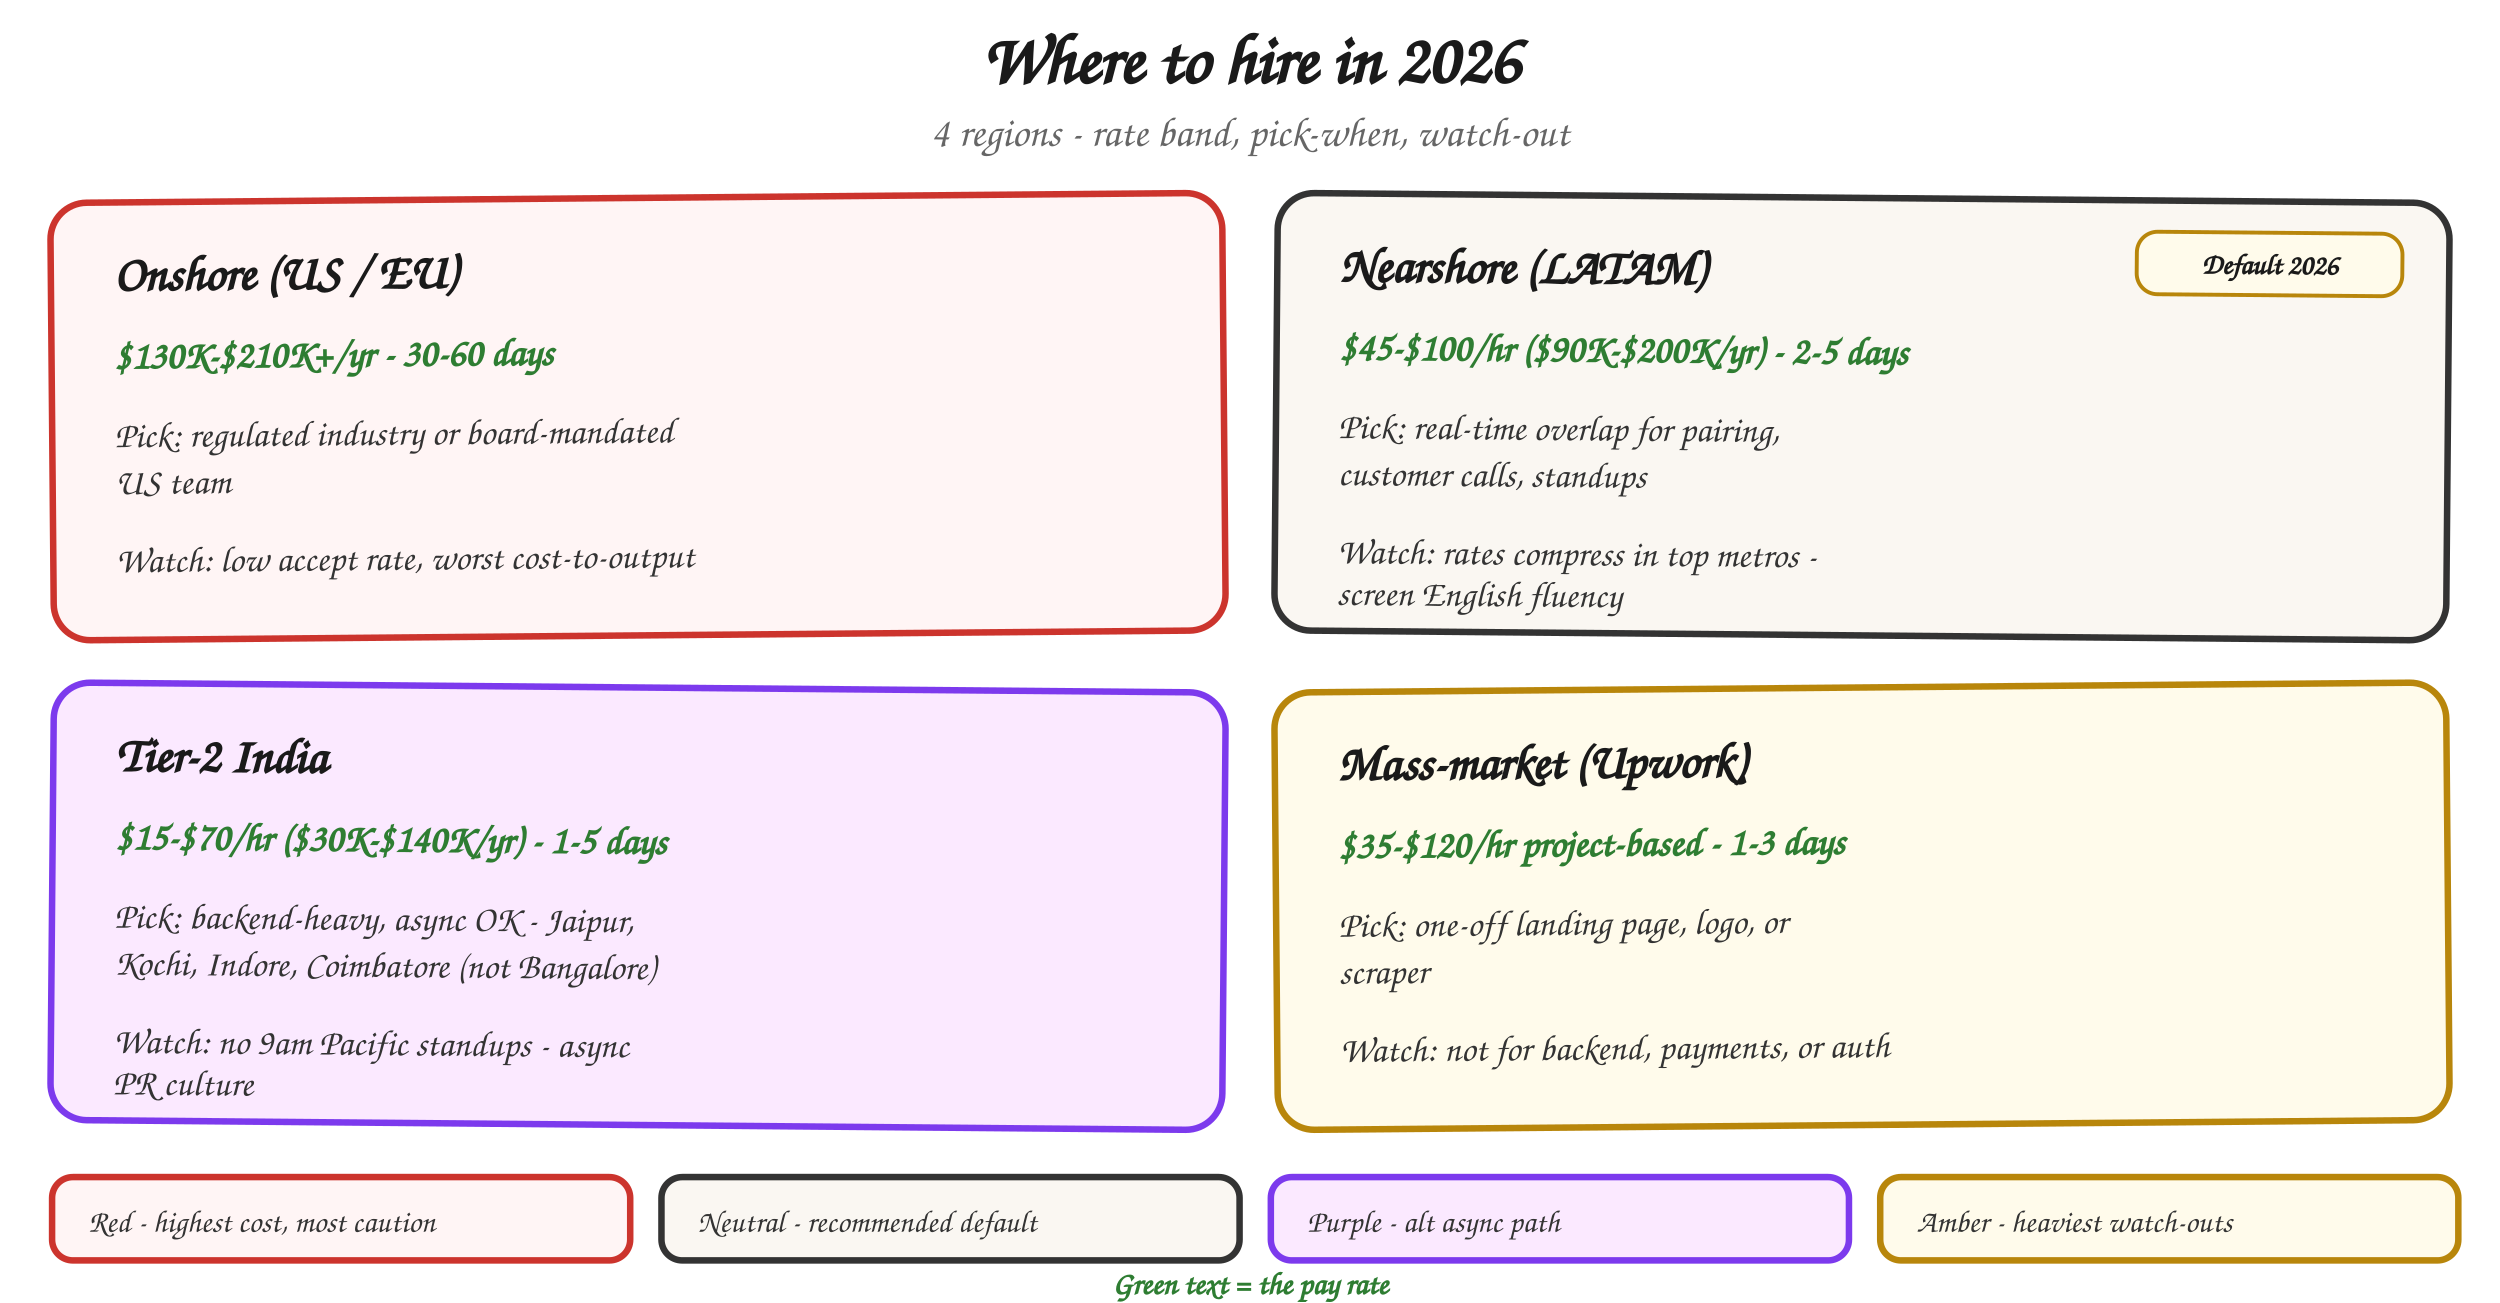
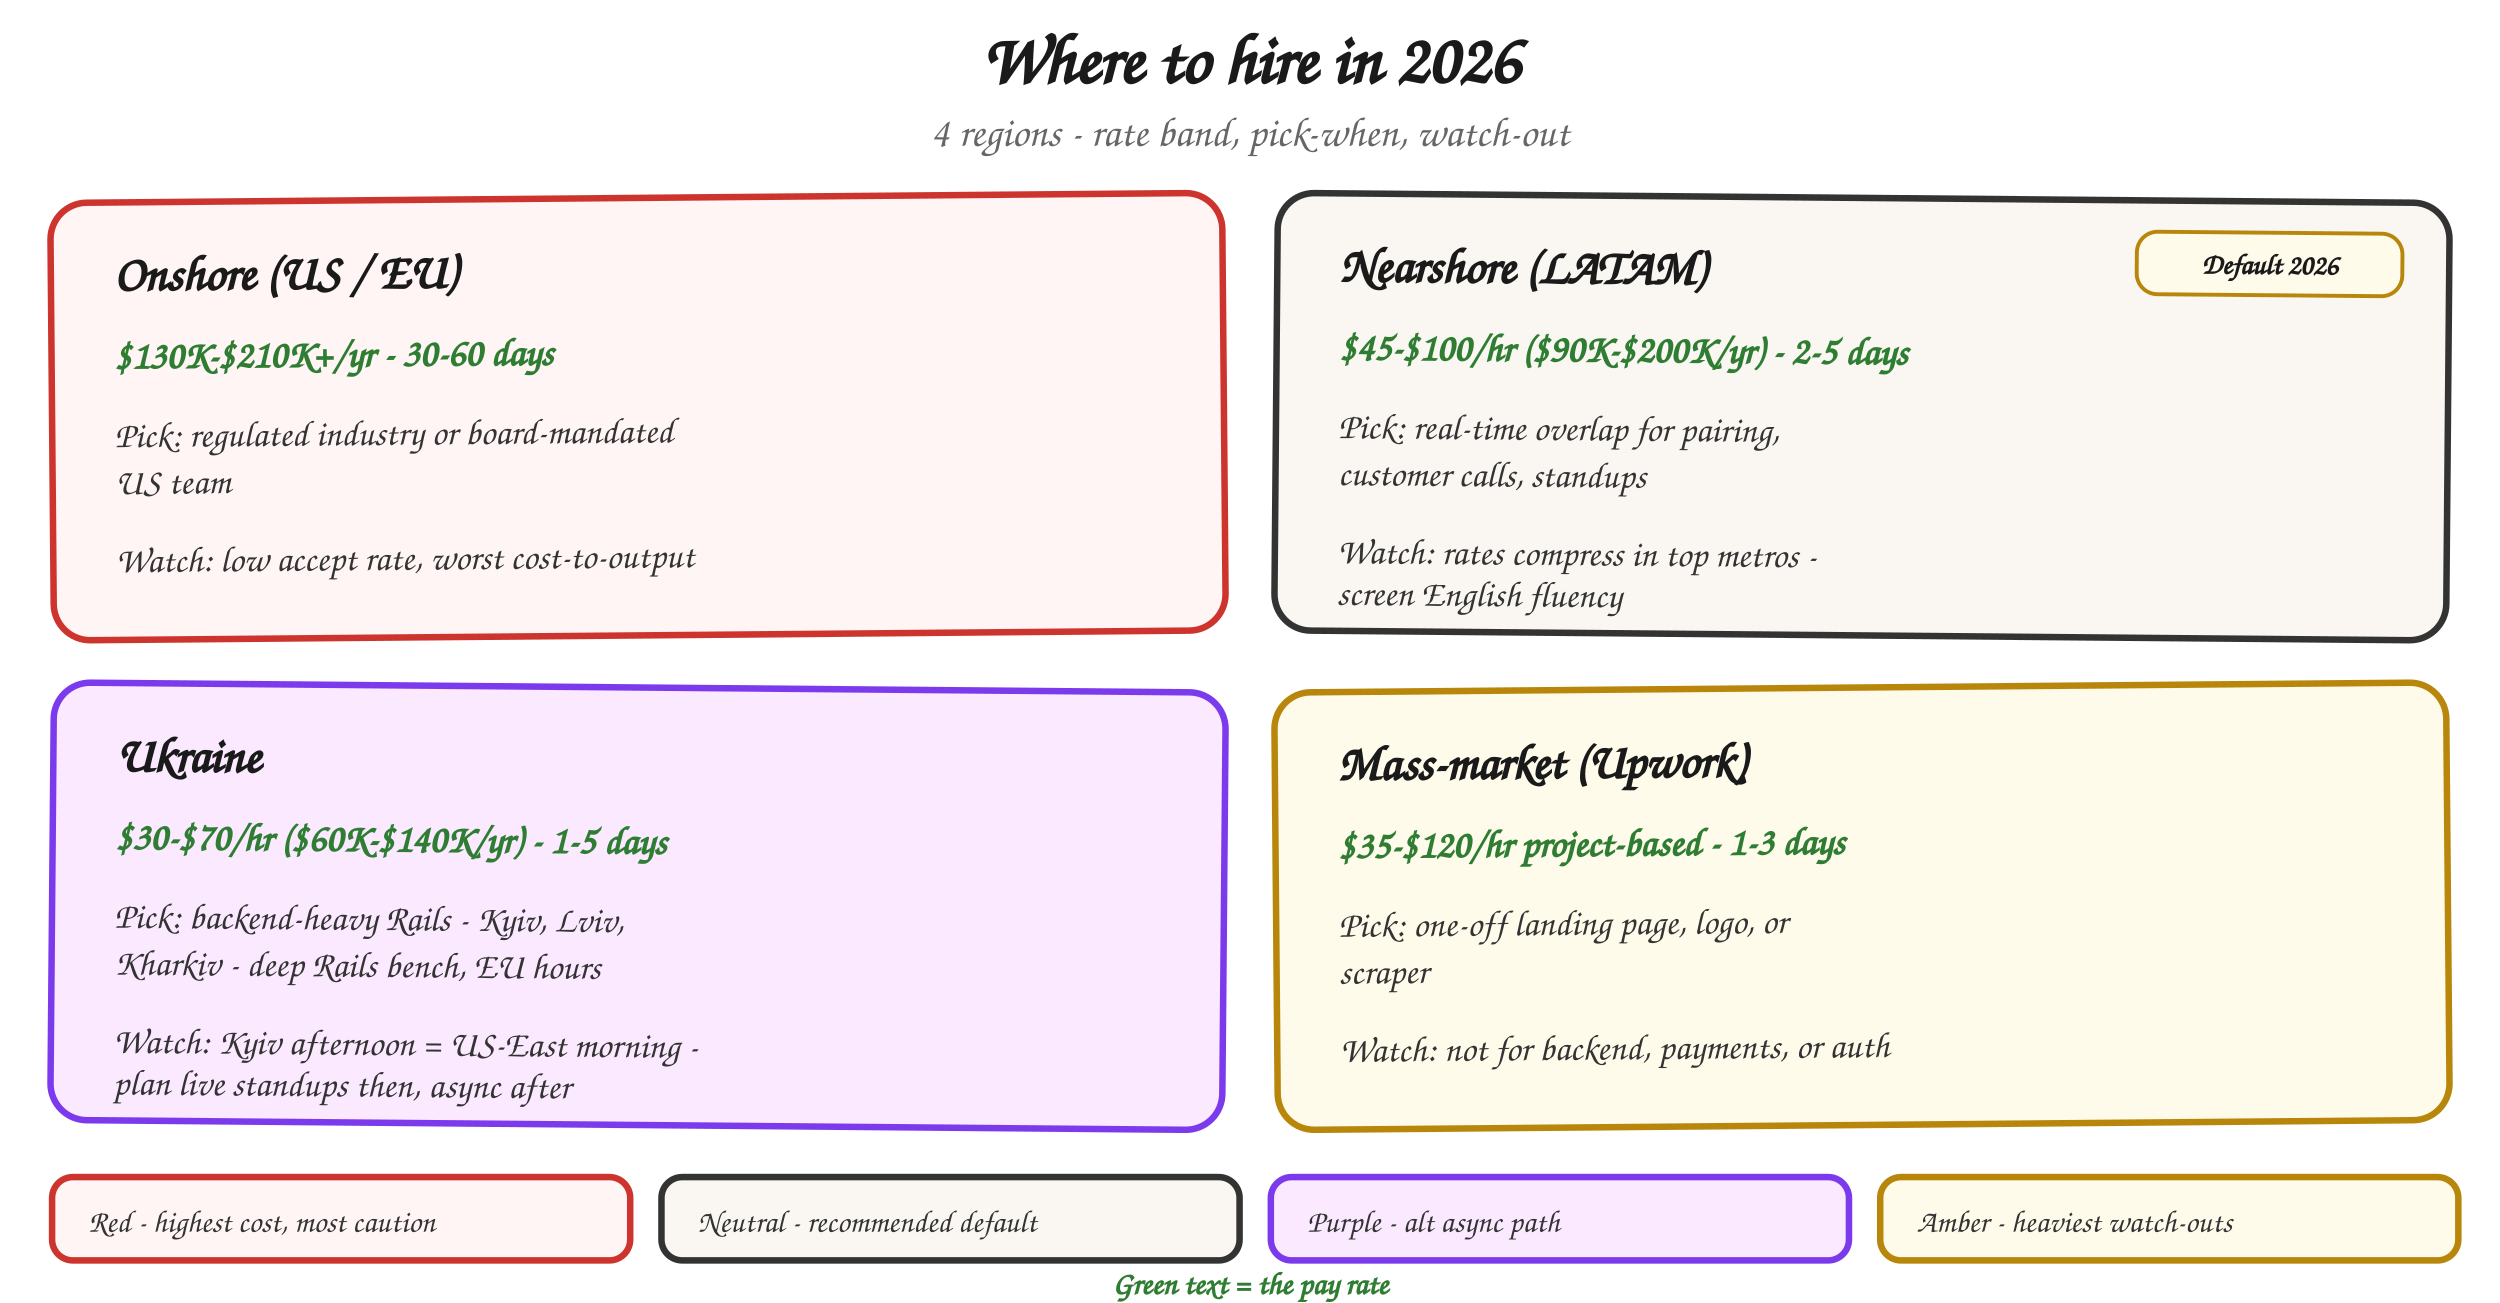
<svg xmlns="http://www.w3.org/2000/svg" viewBox="0 0 960 500" role="img" aria-labelledby="hiremap-title">
  <defs>
    <style>
      .h       { font-family: "Caveat", "Patrick Hand", "Comic Sans MS", cursive; }
      .title   { font-size: 27px; font-weight: 700; fill: #1a1a1a; }
      .sub     { font-size: 16px; fill: #666; font-style: italic; }
      .region  { font-size: 19px; font-weight: 700; fill: #1a1a1a; }
      .rate    { font-size: 15px; font-weight: 700; fill: #2e7d32; }
      .line    { font-size: 14px; fill: #333; }
      .badge   { font-size: 11px; font-weight: 700; fill: #1a1a1a; }
      .legend  { font-size: 12px; fill: #333; }
      .card-red    { fill: #fff5f5; stroke: #cc342d; stroke-width: 2.5; }
      .card-def    { fill: #faf7f2; stroke: #333; stroke-width: 2.5; }
      .card-purple { fill: #fbe9ff; stroke: #7c3aed; stroke-width: 2.5; }
      .card-amber  { fill: #fffbeb; stroke: #b8860b; stroke-width: 2.5; }
      .badgebox    { fill: #fffbeb; stroke: #b8860b; stroke-width: 1.5; }
    </style>
  </defs>
  <text x="480" y="32" text-anchor="middle" class="h title">Where to hire in 2026</text>
  <text x="480" y="56" text-anchor="middle" class="h sub">4 regions - rate band, pick-when, watch-out</text>
  <g transform="translate(20,76) rotate(-0.5 225 84)">
    <rect width="450" height="168" rx="14" class="card-red" />
    <text x="24" y="34" class="h region">Onshore (US / EU)</text>
    <text x="24" y="64" class="h rate">$130K-$210K+/yr - 30-60 days</text>
    <text x="24" y="94" class="h line">Pick: regulated industry or board-mandated</text>
    <text x="24" y="112" class="h line">US team</text>
    <text x="24" y="142" class="h line">Watch: low accept rate, worst cost-to-output</text>
  </g>
  <g transform="translate(490,76) rotate(0.5 225 84)">
    <rect width="450" height="168" rx="14" class="card-def" />
    <rect x="330" y="12" width="102" height="24" rx="8" class="badgebox" />
    <text x="381" y="28" text-anchor="middle" class="h badge">Default 2026</text>
    <text x="24" y="34" class="h region">Nearshore (LATAM)</text>
    <text x="24" y="64" class="h rate">$45-$100/hr ($90K-$200K/yr) - 2-5 days</text>
    <text x="24" y="94" class="h line">Pick: real-time overlap for pairing,</text>
    <text x="24" y="112" class="h line">customer calls, standups</text>
    <text x="24" y="142" class="h line">Watch: rates compress in top metros -</text>
    <text x="24" y="158" class="h line">screen English fluency</text>
  </g>
  <g transform="translate(20,264) rotate(0.5 225 84)">
    <rect width="450" height="168" rx="14" class="card-purple" />
-     <text x="24" y="34" class="h region">Tier-2 India</text>
-     <text x="24" y="64" class="h rate">$15-$70/hr ($30K-$140K/yr) - 1-5 days</text>
-     <text x="24" y="94" class="h line">Pick: backend-heavy, async OK - Jaipur,</text>
-     <text x="24" y="112" class="h line">Kochi, Indore, Coimbatore (not Bangalore)</text>
-     <text x="24" y="142" class="h line">Watch: no 9am Pacific standups - async</text>
-     <text x="24" y="158" class="h line">PR culture</text>
+     <text x="24" y="34" class="h region">Ukraine</text>
+     <text x="24" y="64" class="h rate">$30-$70/hr ($60K-$140K/yr) - 1-5 days</text>
+     <text x="24" y="94" class="h line">Pick: backend-heavy Rails - Kyiv, Lviv,</text>
+     <text x="24" y="112" class="h line">Kharkiv - deep Rails bench, EU hours</text>
+     <text x="24" y="142" class="h line">Watch: Kyiv afternoon = US-East morning -</text>
+     <text x="24" y="158" class="h line">plan live standups then, async after</text>
  </g>
  <g transform="translate(490,264) rotate(-0.5 225 84)">
    <rect width="450" height="168" rx="14" class="card-amber" />
    <text x="24" y="34" class="h region">Mass-market (Upwork)</text>
    <text x="24" y="64" class="h rate">$35-$120/hr project-based - 1-3 days</text>
    <text x="24" y="94" class="h line">Pick: one-off landing page, logo, or</text>
    <text x="24" y="112" class="h line">scraper</text>
    <text x="24" y="142" class="h line">Watch: not for backend, payments, or auth</text>
  </g>
  <g transform="translate(20,452)">
    <rect width="222" height="32" rx="8" class="card-red" />
    <text x="14" y="21" class="h legend">Red - highest cost, most caution</text>
    <rect x="234" width="222" height="32" rx="8" class="card-def" />
    <text x="248" y="21" class="h legend">Neutral - recommended default</text>
    <rect x="468" width="222" height="32" rx="8" class="card-purple" />
    <text x="482" y="21" class="h legend">Purple - alt async path</text>
    <rect x="702" width="222" height="32" rx="8" class="card-amber" />
    <text x="716" y="21" class="h legend">Amber - heaviest watch-outs</text>
  </g>
  <text x="480" y="497" text-anchor="middle" class="h legend" style="fill:#2e7d32; font-weight:700;">Green text = the pay rate</text>
</svg>
